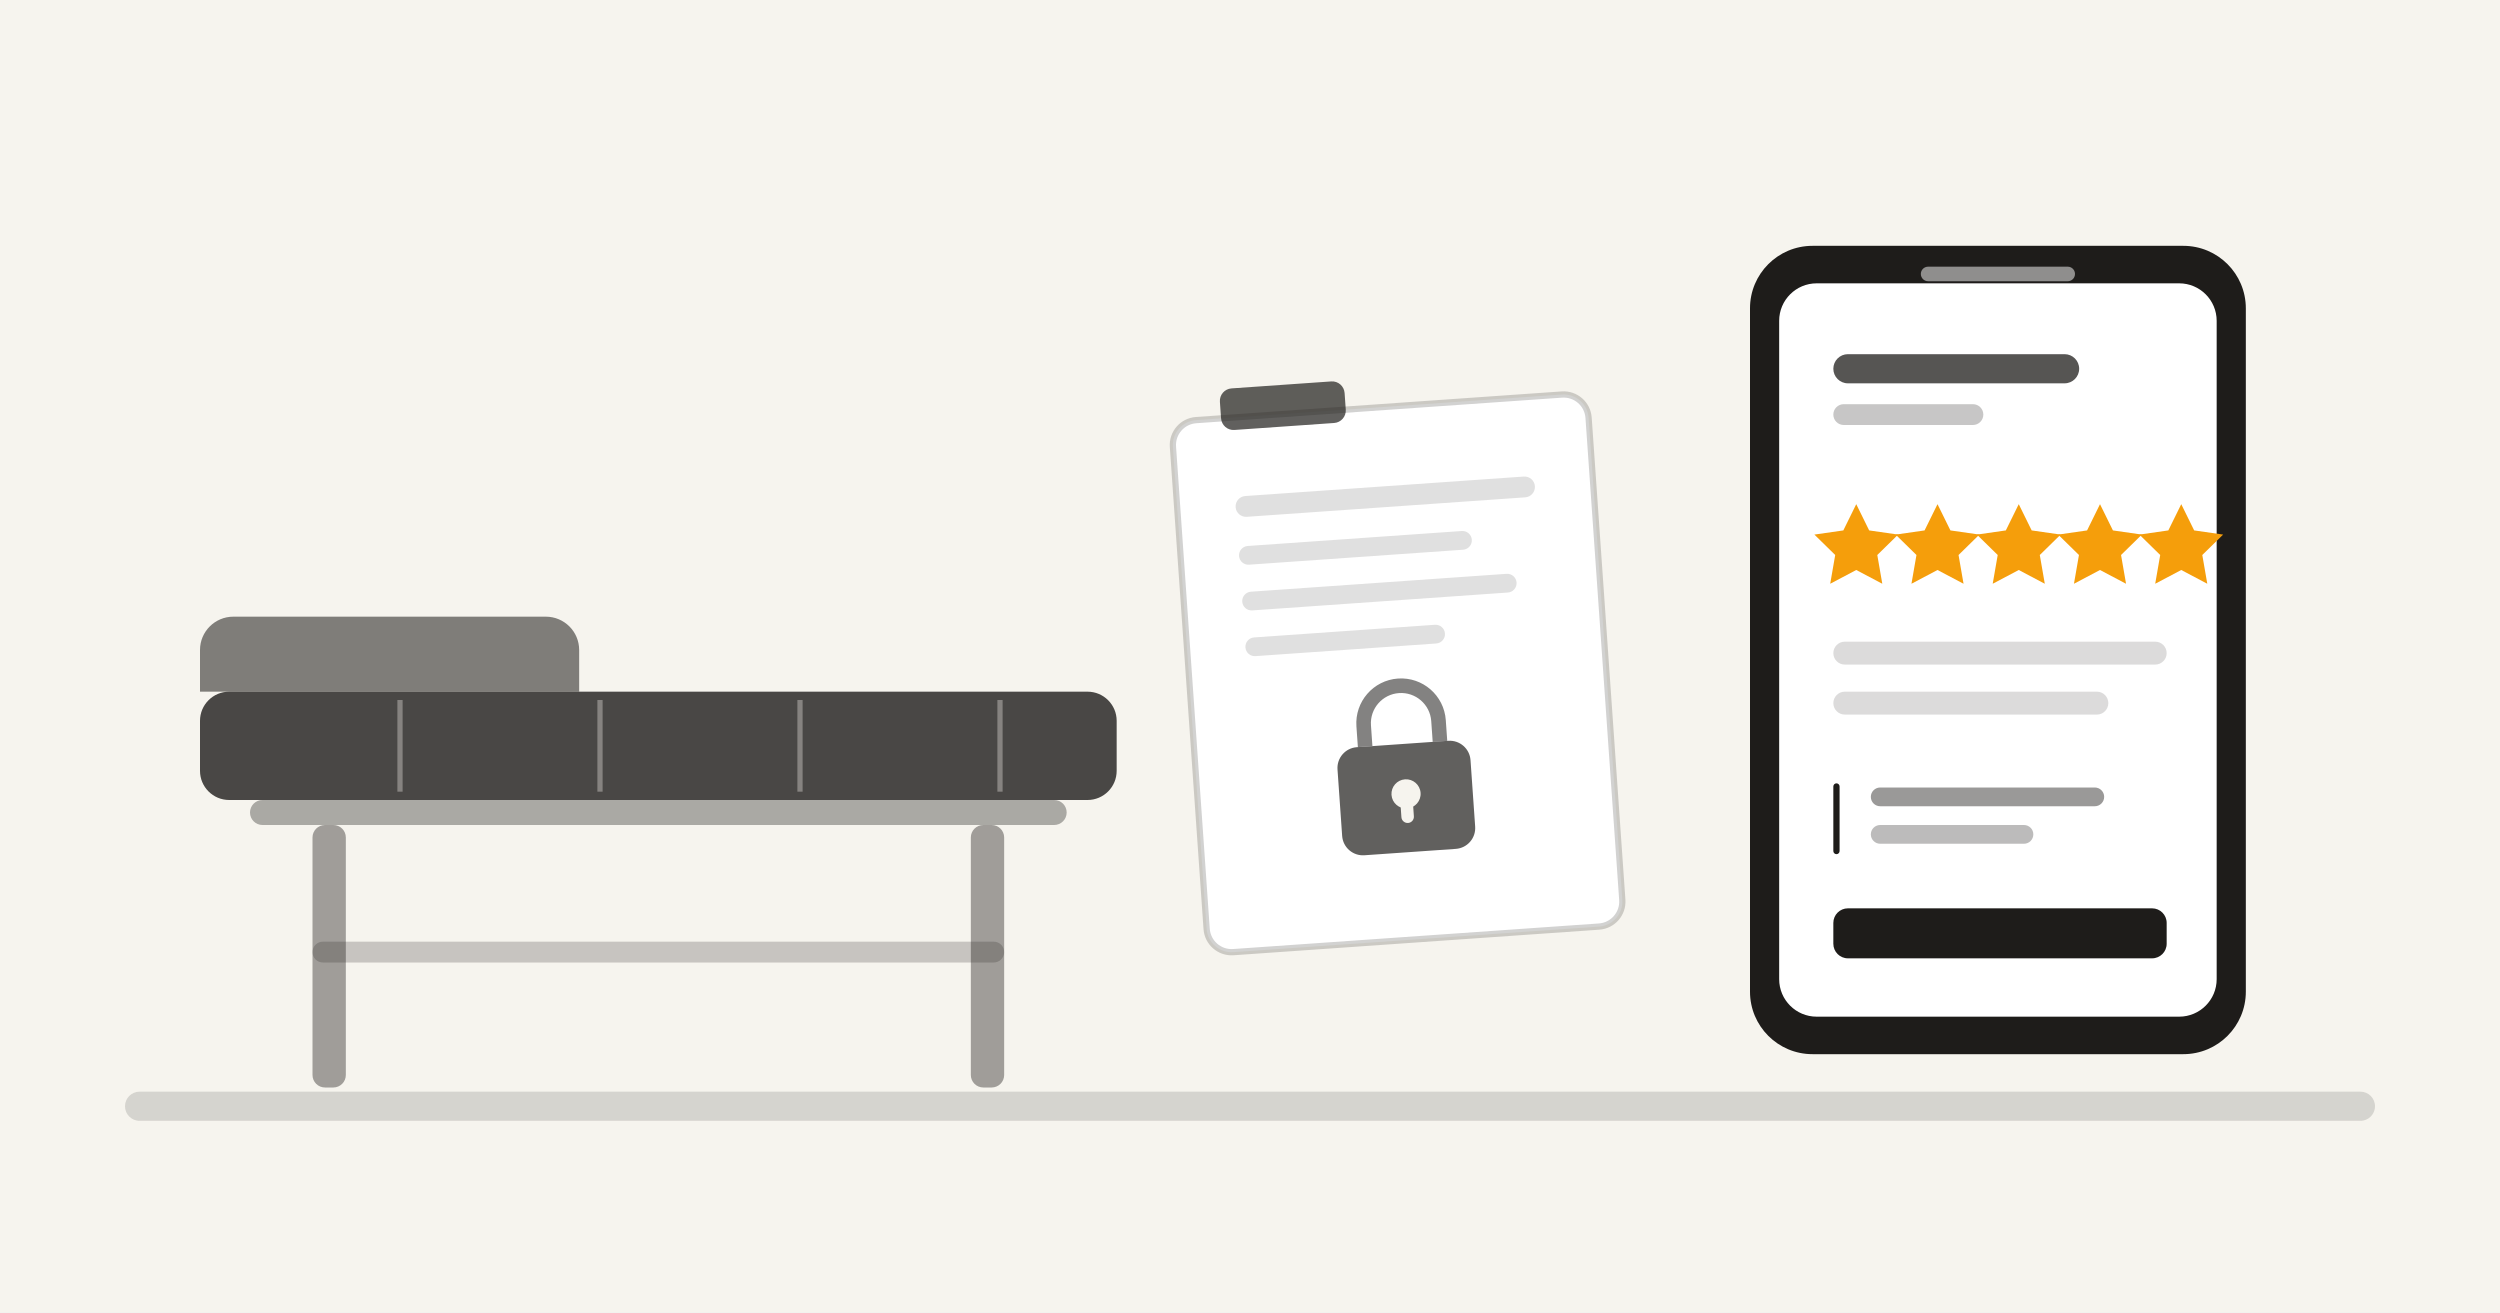
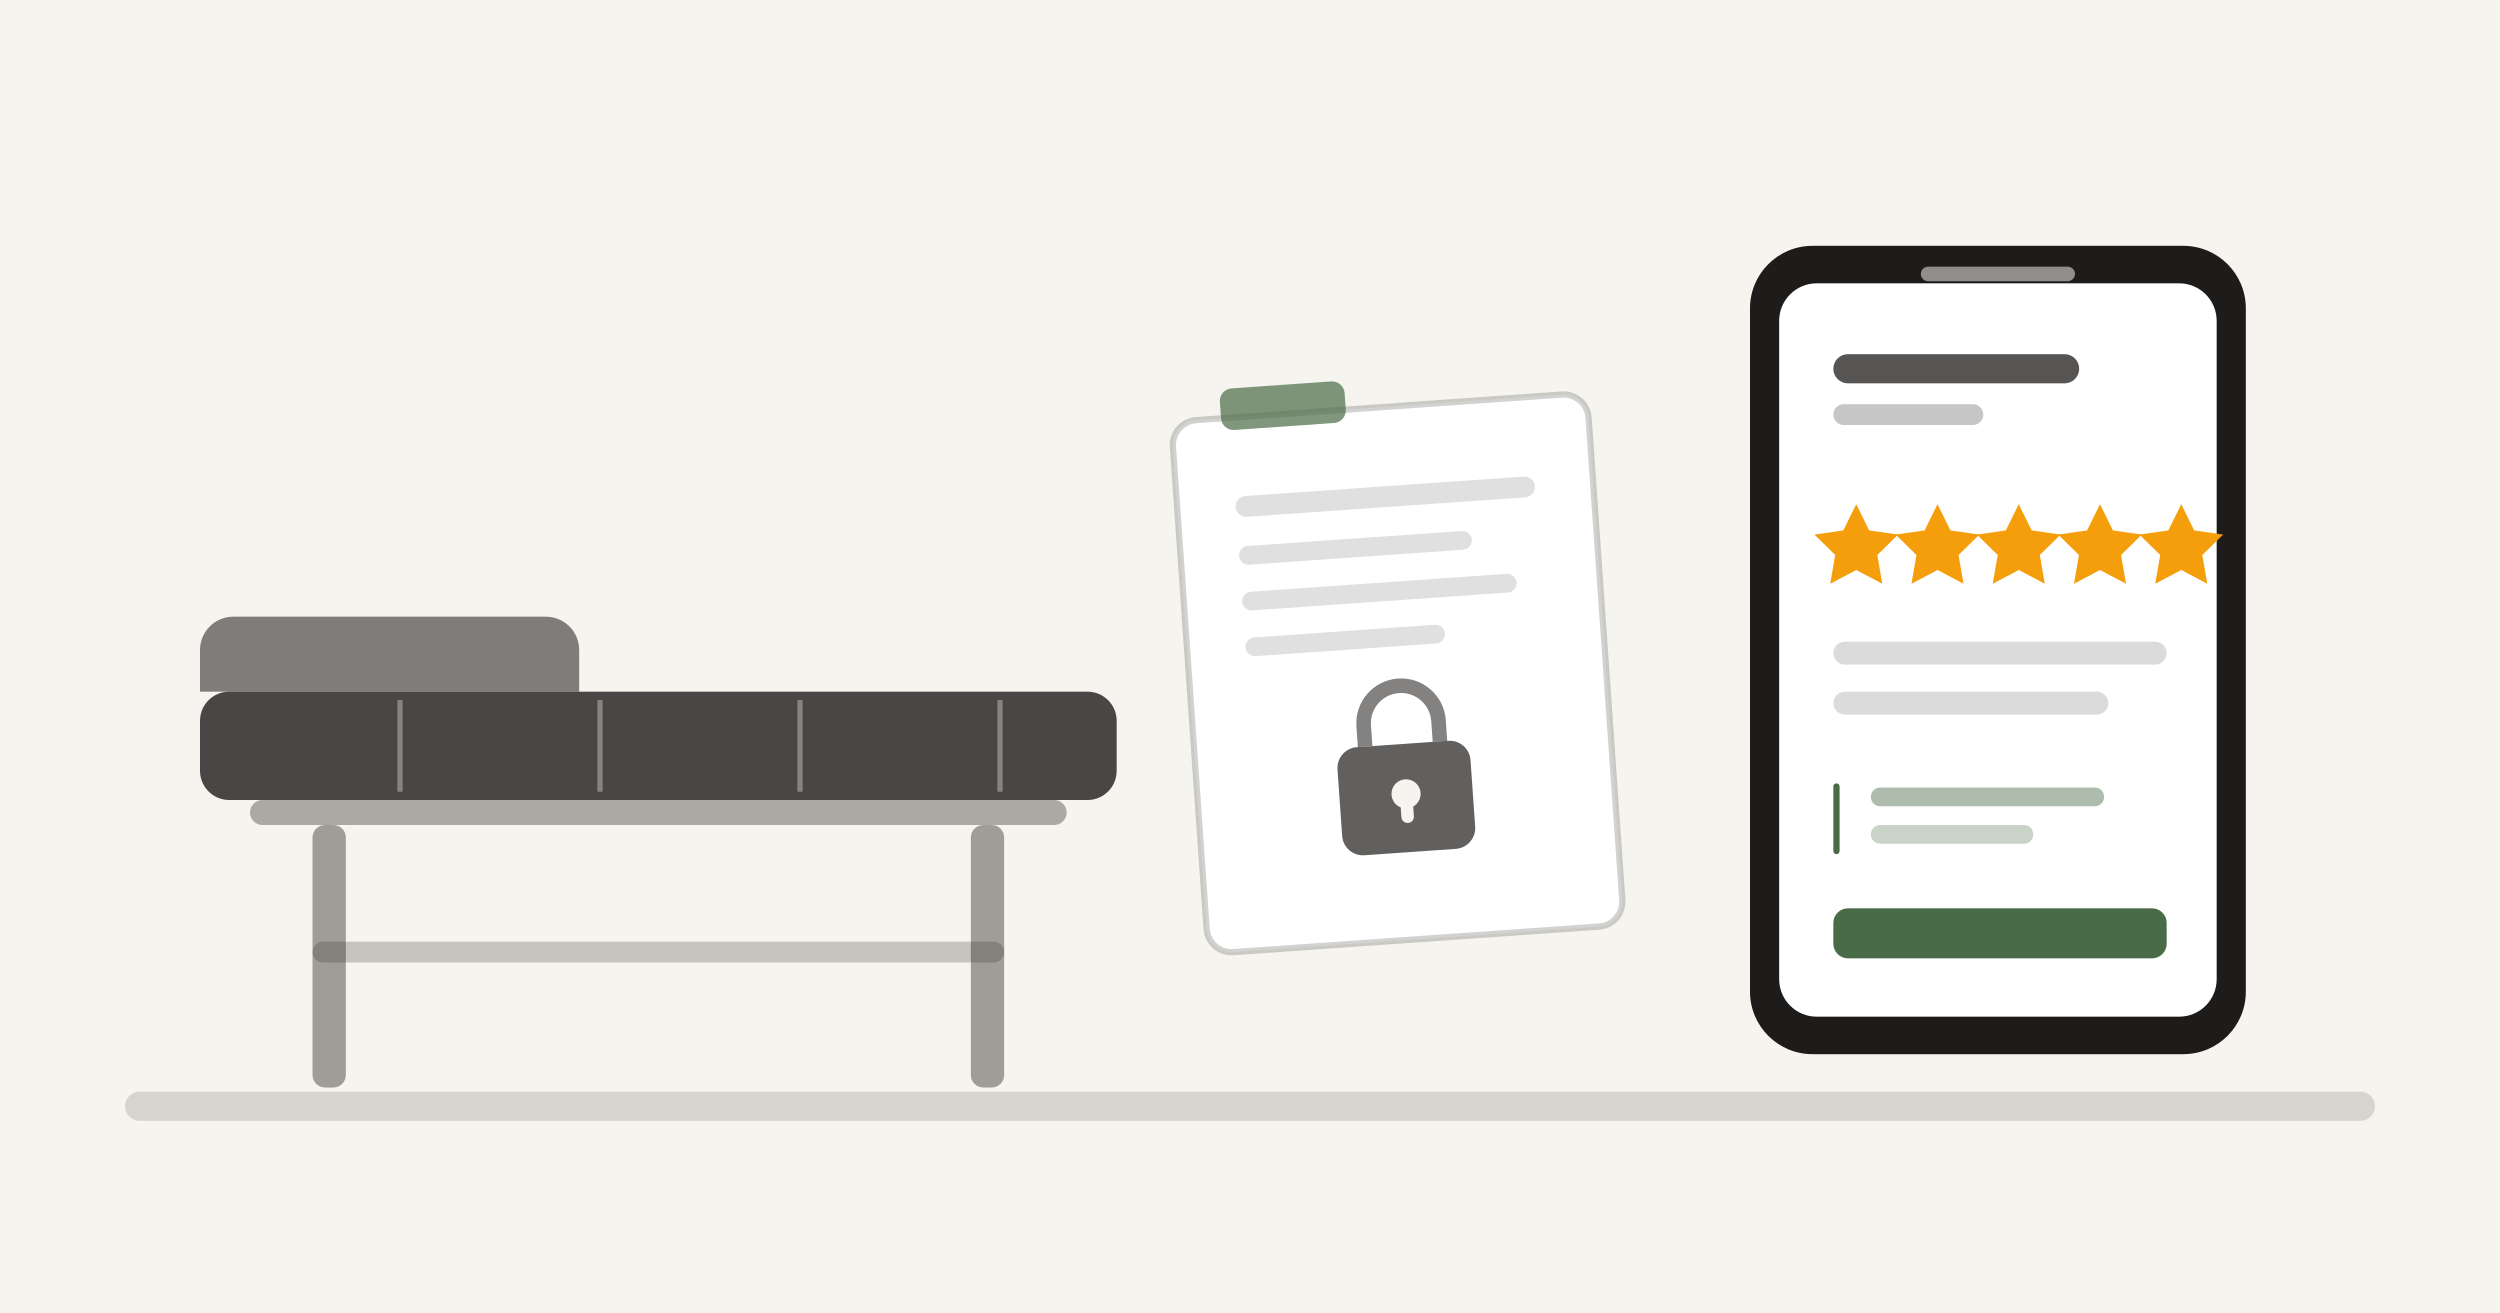
<svg xmlns="http://www.w3.org/2000/svg" viewBox="0 0 1200 630" width="1200" height="630" role="img" aria-label="Behandlerbriks og en journalmappe i en klinik ved siden af en telefon, der viser en anmeldelse med stjerner">
  <rect width="1200" height="630" fill="#f6f4ee" />
  <rect x="60" y="524" width="1080" height="14" rx="7" fill="#1e1c1a" opacity="0.15" />
  <g>
    <path d="M112 296 h150 a16 16 0 0 1 16 16 v20 h-182 v-20 a16 16 0 0 1 16 -16 z" fill="#1e1c1a" opacity="0.55" />
    <rect x="96" y="332" width="440" height="52" rx="14" fill="#1e1c1a" opacity="0.8" />
    <g stroke="#f6f4ee" stroke-width="2.5" opacity="0.35">
      <path d="M192 336 v44" />
      <path d="M288 336 v44" />
      <path d="M384 336 v44" />
      <path d="M480 336 v44" />
    </g>
    <rect x="120" y="384" width="392" height="12" rx="6" fill="#1e1c1a" opacity="0.35" />
    <rect x="150" y="396" width="16" height="126" rx="6" fill="#1e1c1a" opacity="0.4" />
    <rect x="466" y="396" width="16" height="126" rx="6" fill="#1e1c1a" opacity="0.4" />
    <rect x="150" y="452" width="332" height="10" rx="5" fill="#1e1c1a" opacity="0.22" />
  </g>
  <g transform="rotate(-4 660 340)">
    <rect x="572" y="196" width="200" height="256" rx="12" fill="#ffffff" />
    <rect x="572" y="196" width="200" height="256" rx="12" fill="none" stroke="#1e1c1a" stroke-width="3" opacity="0.2" />
-     <rect x="596" y="182" width="60" height="20" rx="6" fill="#1e1c1a" opacity="0.7" />
+     <rect x="596" y="182" width="60" height="20" rx="6" fill="#4a6b47" opacity="0.7" />
    <g fill="#1e1c1a" opacity="0.14">
      <rect x="600" y="234" width="144" height="10" rx="5" />
      <rect x="600" y="258" width="112" height="9" rx="4.5" />
      <rect x="600" y="280" width="132" height="9" rx="4.5" />
      <rect x="600" y="302" width="96" height="9" rx="4.5" />
    </g>
    <g transform="translate(636 336)">
      <path d="M18 22 v-10 a18 18 0 0 1 36 0 v10" fill="none" stroke="#1e1c1a" stroke-width="7" opacity="0.55" />
      <rect x="4" y="22" width="64" height="52" rx="10" fill="#1e1c1a" opacity="0.7" />
      <circle cx="36" cy="46" r="7" fill="#f6f4ee" />
      <rect x="33" y="46" width="6" height="14" rx="3" fill="#f6f4ee" />
    </g>
  </g>
  <g>
    <rect x="840" y="118" width="238" height="388" rx="30" fill="#1e1c1a" />
    <rect x="854" y="136" width="210" height="352" rx="18" fill="#ffffff" />
    <rect x="922" y="128" width="74" height="7" rx="3.5" fill="#ffffff" opacity="0.5" />
    <rect x="880" y="170" width="118" height="14" rx="7" fill="#1e1c1a" opacity="0.75" />
    <rect x="880" y="194" width="72" height="10" rx="5" fill="#1e1c1a" opacity="0.25" />
    <g fill="#f59e0b">
      <path d="M891 242 l6.2 12.6 13.9 2 -10 9.8 2.4 13.8 -12.5 -6.6 -12.5 6.6 2.4 -13.8 -10 -9.8 13.9 -2 z" />
      <path d="M930 242 l6.2 12.6 13.9 2 -10 9.8 2.4 13.8 -12.5 -6.6 -12.5 6.6 2.4 -13.8 -10 -9.8 13.9 -2 z" />
      <path d="M969 242 l6.2 12.6 13.9 2 -10 9.8 2.4 13.8 -12.5 -6.6 -12.5 6.6 2.4 -13.8 -10 -9.8 13.9 -2 z" />
      <path d="M1008 242 l6.2 12.6 13.9 2 -10 9.8 2.4 13.8 -12.5 -6.6 -12.5 6.6 2.4 -13.8 -10 -9.8 13.9 -2 z" />
      <path d="M1047 242 l6.2 12.6 13.9 2 -10 9.8 2.4 13.8 -12.5 -6.6 -12.5 6.6 2.4 -13.8 -10 -9.8 13.9 -2 z" />
    </g>
    <rect x="880" y="308" width="160" height="11" rx="5.5" fill="#1e1c1a" opacity="0.16" />
    <rect x="880" y="332" width="132" height="11" rx="5.5" fill="#1e1c1a" opacity="0.16" />
-     <rect x="880" y="376" width="3" height="34" rx="1.5" fill="#1e1c1a" />
-     <rect x="898" y="378" width="112" height="9" rx="4.5" fill="#1e1c1a" opacity="0.45" />
-     <rect x="898" y="396" width="78" height="9" rx="4.5" fill="#1e1c1a" opacity="0.3" />
-     <rect x="880" y="436" width="160" height="24" rx="7" fill="#1e1c1a" />
+     <rect x="880" y="376" width="3" height="34" rx="1.5" fill="#4a6b47" />
+     <rect x="898" y="378" width="112" height="9" rx="4.5" fill="#4a6b47" opacity="0.45" />
+     <rect x="898" y="396" width="78" height="9" rx="4.5" fill="#4a6b47" opacity="0.3" />
+     <rect x="880" y="436" width="160" height="24" rx="7" fill="#4a6b47" />
  </g>
</svg>
